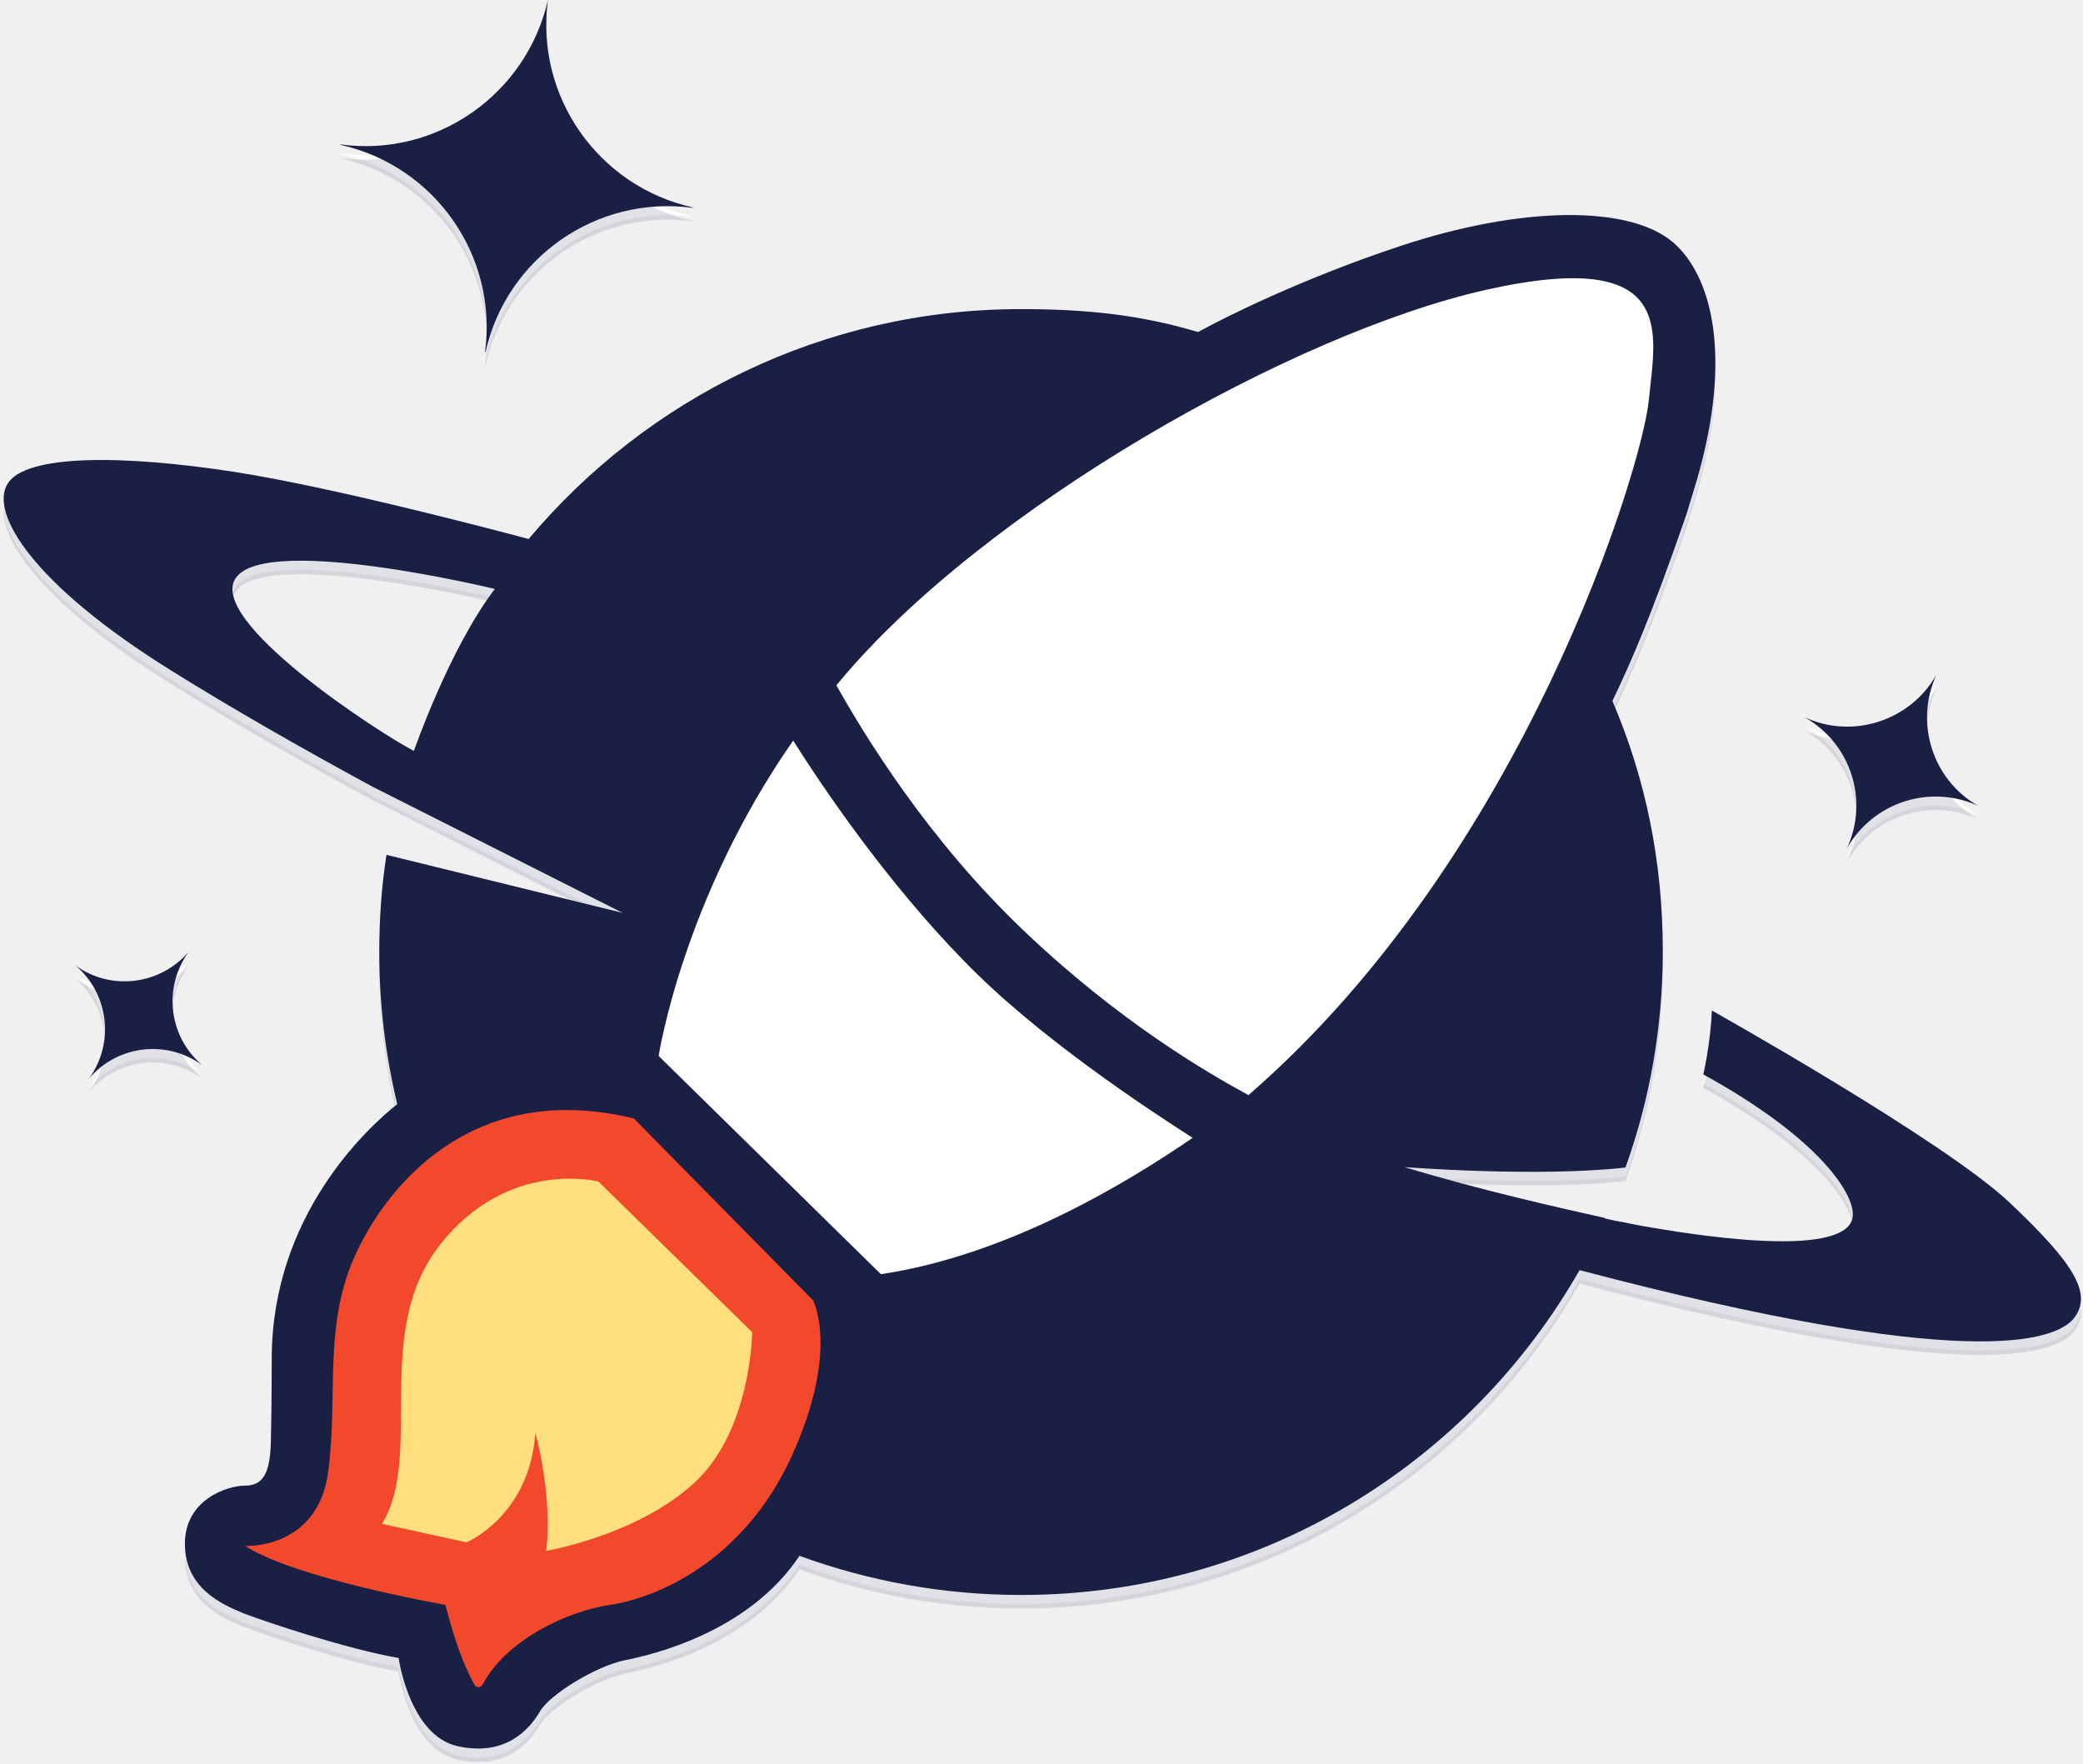
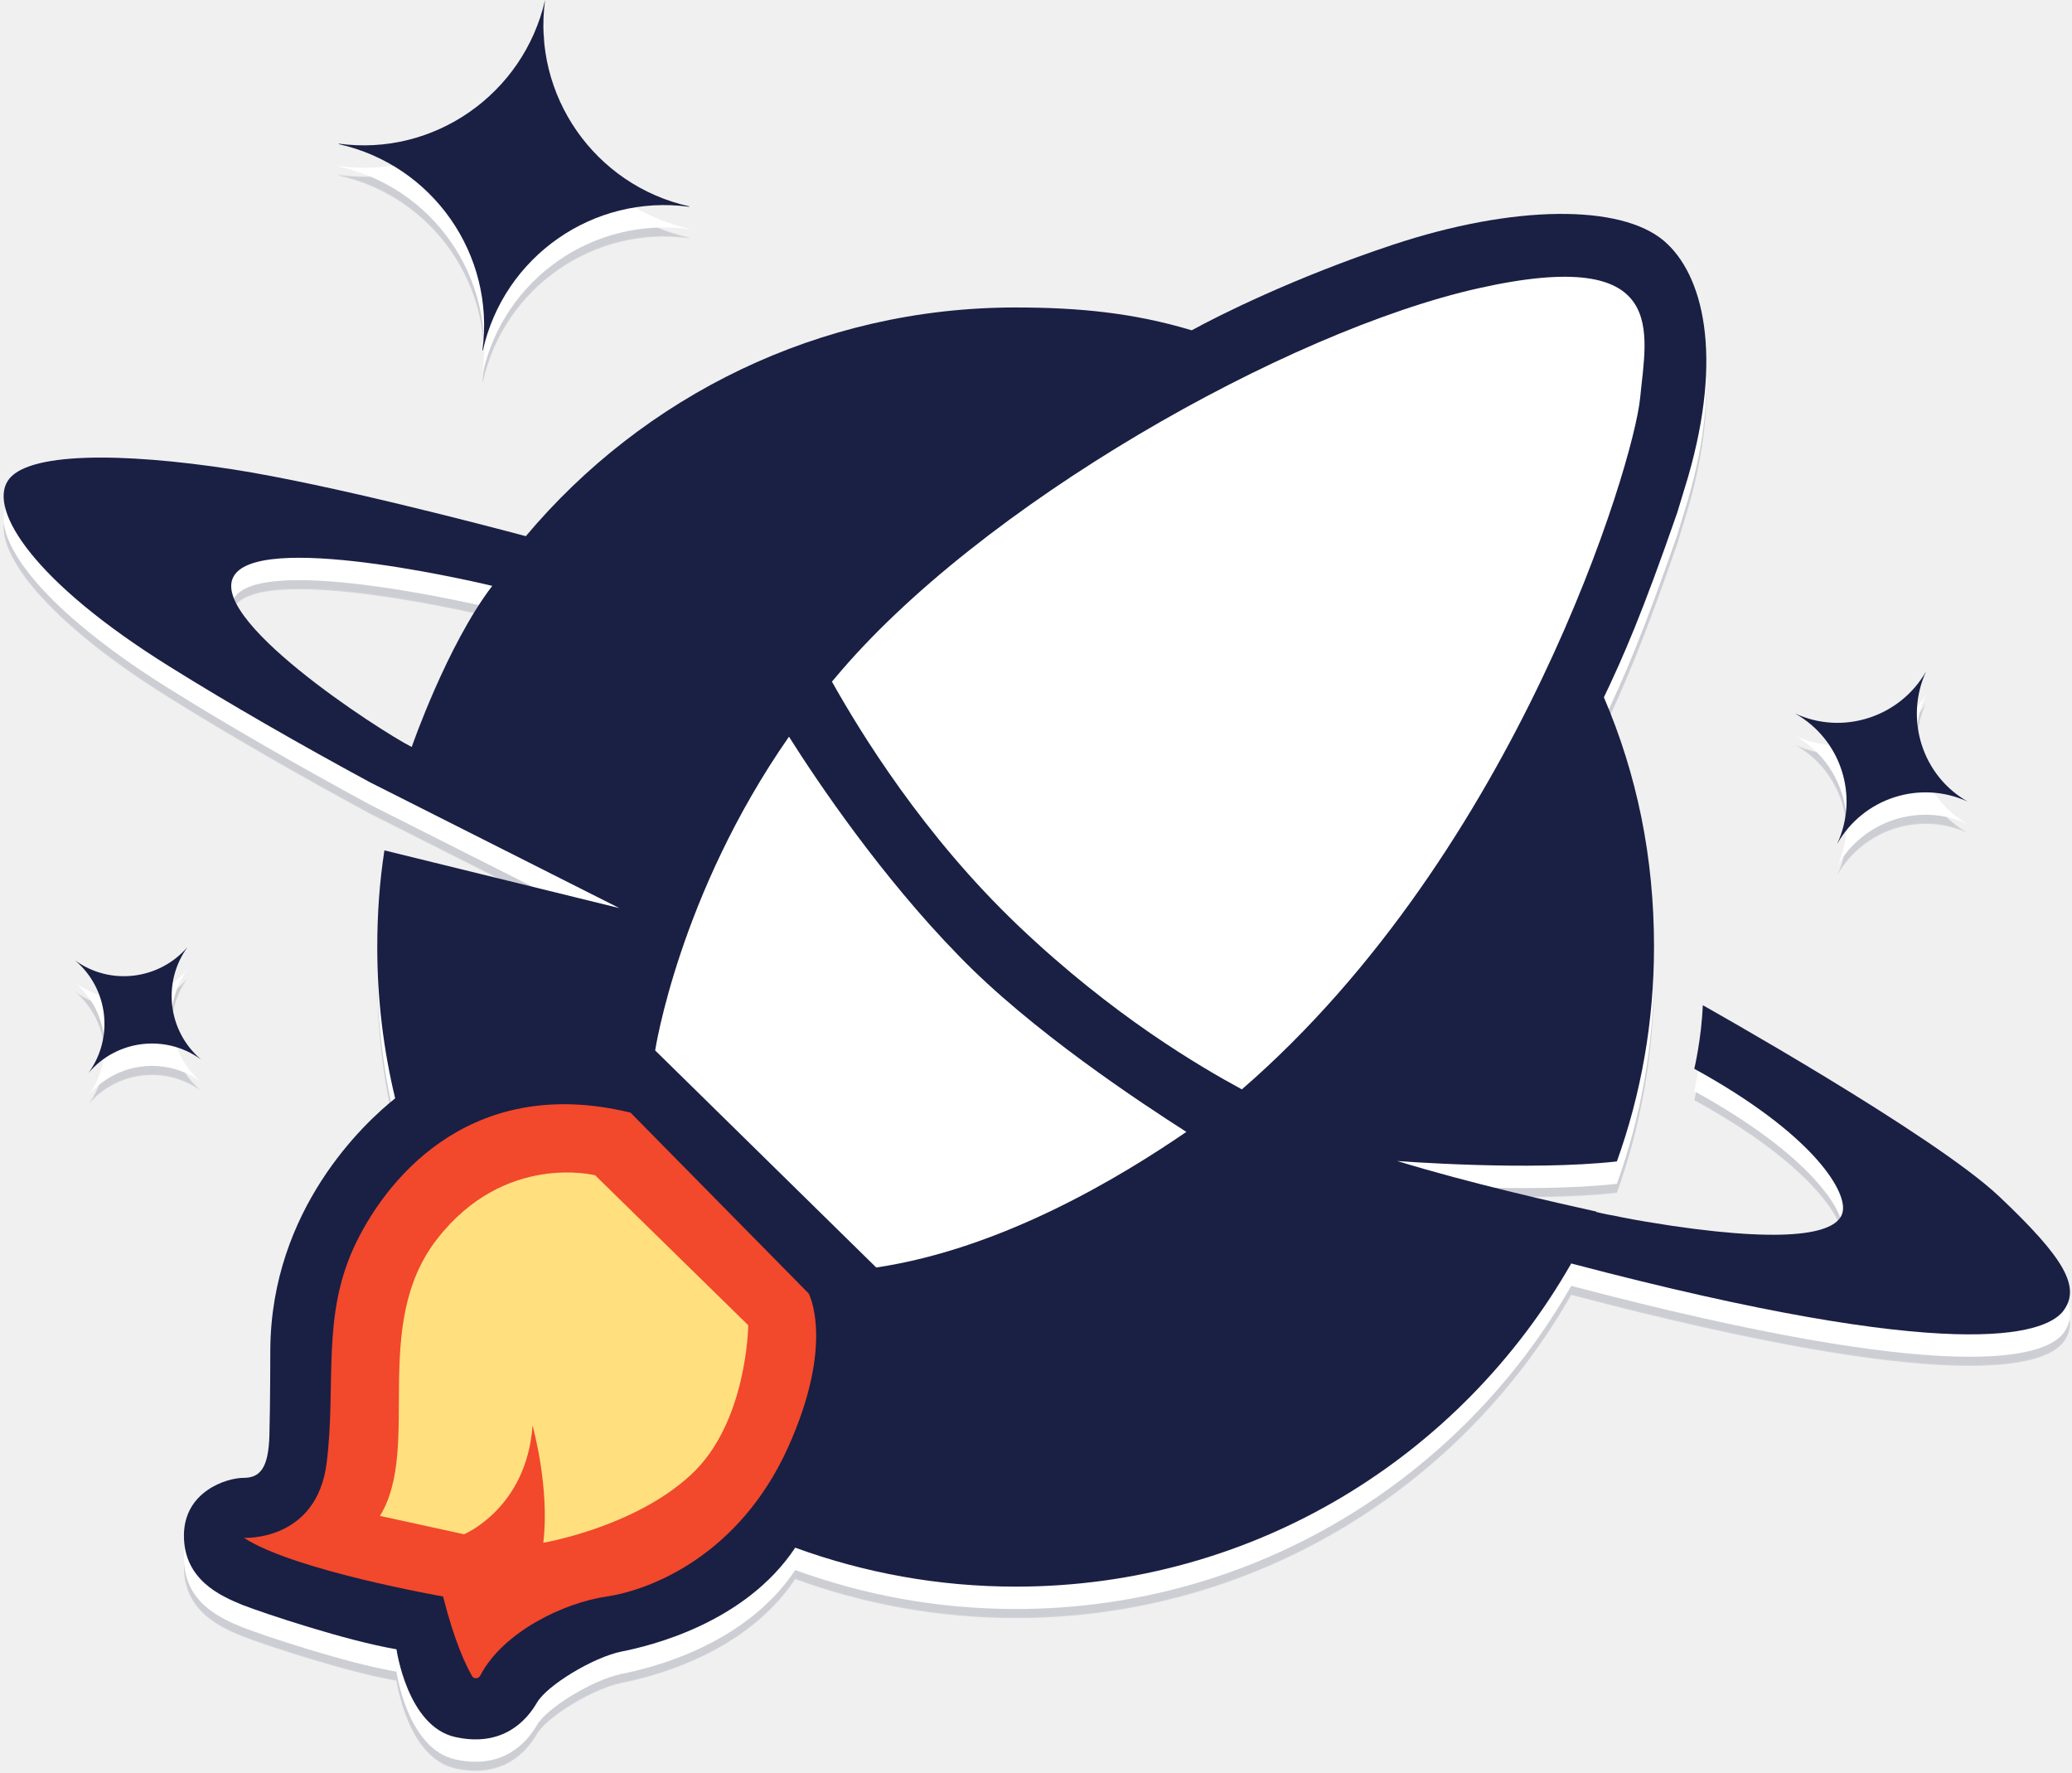
- <svg xmlns="http://www.w3.org/2000/svg" xmlns:xlink="http://www.w3.org/1999/xlink" width="463px" height="392px" viewBox="0 0 463 392" version="1.1">
+ <svg xmlns="http://www.w3.org/2000/svg" xmlns:xlink="http://www.w3.org/1999/xlink" width="463px" height="396px" viewBox="0 0 463 396" version="1.1">
  <defs>
    <path d="M121.8,0 L121.8,0 C117,21 97,35 75.7,32.1 L75.7,32.2 C96.7,36.9 110.7,56.9 107.8,78.3 L107.9,78.3 C112.6,57.3 132.6,43.3 154,46.2 L154,46.1 C132.9,41.4 118.9,21.3 121.8,0 Z" id="path-1" />
-     <filter x="-1.9%" y="-1.9%" width="103.8%" height="110.2%" filterUnits="objectBoundingBox" id="filter-2">
-       <feOffset dx="0" dy="2" in="SourceAlpha" result="shadowOffsetOuter1" />
-       <feColorMatrix values="0 0 0 0 1   0 0 0 0 1   0 0 0 0 1  0 0 0 1 0" type="matrix" in="shadowOffsetOuter1" result="shadowMatrixOuter1" />
-       <feOffset dx="0" dy="3" in="SourceAlpha" result="shadowOffsetOuter2" />
-       <feColorMatrix values="0 0 0 0 0.102   0 0 0 0 0.122   0 0 0 0 0.267  0 0 0 0.13 0" type="matrix" in="shadowOffsetOuter2" result="shadowMatrixOuter2" />
+     <filter x="-4.5%" y="-4.5%" width="108.9%" height="124.3%" filterUnits="objectBoundingBox" id="filter-2">
+       <feOffset dx="0" dy="7" in="SourceAlpha" result="shadowOffsetOuter1" />
+       <feColorMatrix values="0 0 0 0 0.102   0 0 0 0 0.122   0 0 0 0 0.267  0 0 0 0.16 0" type="matrix" in="shadowOffsetOuter1" result="shadowMatrixOuter1" />
+       <feOffset dx="0" dy="5" in="SourceAlpha" result="shadowOffsetOuter2" />
+       <feColorMatrix values="0 0 0 0 1   0 0 0 0 1   0 0 0 0 1  0 0 0 1 0" type="matrix" in="shadowOffsetOuter2" result="shadowMatrixOuter2" />
      <feMerge>
        <feMergeNode in="shadowMatrixOuter1" />
        <feMergeNode in="shadowMatrixOuter2" />
      </feMerge>
    </filter>
    <path d="M430.4,150 L430.4,150 C424.6,160.2 411.8,164.4 401.1,159.4 L401.1,159.4 C411.4,165.2 415.5,177.9 410.5,188.6 L410.5,188.6 C416.3,178.3 429,174.2 439.7,179.1 L439.7,179.1 C429.6,173.4 425.5,160.7 430.4,150 Z" id="path-3" />
-     <filter x="-3.9%" y="-3.9%" width="107.8%" height="120.7%" filterUnits="objectBoundingBox" id="filter-4">
-       <feOffset dx="0" dy="2" in="SourceAlpha" result="shadowOffsetOuter1" />
-       <feColorMatrix values="0 0 0 0 1   0 0 0 0 1   0 0 0 0 1  0 0 0 1 0" type="matrix" in="shadowOffsetOuter1" result="shadowMatrixOuter1" />
-       <feOffset dx="0" dy="3" in="SourceAlpha" result="shadowOffsetOuter2" />
-       <feColorMatrix values="0 0 0 0 0.102   0 0 0 0 0.122   0 0 0 0 0.267  0 0 0 0.13 0" type="matrix" in="shadowOffsetOuter2" result="shadowMatrixOuter2" />
+     <filter x="-9.1%" y="-9.1%" width="118.1%" height="149.2%" filterUnits="objectBoundingBox" id="filter-4">
+       <feOffset dx="0" dy="7" in="SourceAlpha" result="shadowOffsetOuter1" />
+       <feColorMatrix values="0 0 0 0 0.102   0 0 0 0 0.122   0 0 0 0 0.267  0 0 0 0.16 0" type="matrix" in="shadowOffsetOuter1" result="shadowMatrixOuter1" />
+       <feOffset dx="0" dy="5" in="SourceAlpha" result="shadowOffsetOuter2" />
+       <feColorMatrix values="0 0 0 0 1   0 0 0 0 1   0 0 0 0 1  0 0 0 1 0" type="matrix" in="shadowOffsetOuter2" result="shadowMatrixOuter2" />
      <feMerge>
        <feMergeNode in="shadowMatrixOuter1" />
        <feMergeNode in="shadowMatrixOuter2" />
      </feMerge>
    </filter>
    <path d="M41.9,211.6 L41.9,211.6 C35.6,218.9 24.7,220.3 16.8,214.6 L16.8,214.6 C24.2,220.9 25.5,231.8 19.8,239.7 L19.8,239.7 C26.1,232.3 37,231 44.9,236.7 L44.9,236.7 C37.5,230.4 36.2,219.5 41.9,211.6 Z" id="path-5" />
-     <filter x="-5.3%" y="-5.3%" width="110.7%" height="128.5%" filterUnits="objectBoundingBox" id="filter-6">
-       <feOffset dx="0" dy="2" in="SourceAlpha" result="shadowOffsetOuter1" />
-       <feColorMatrix values="0 0 0 0 1   0 0 0 0 1   0 0 0 0 1  0 0 0 1 0" type="matrix" in="shadowOffsetOuter1" result="shadowMatrixOuter1" />
-       <feOffset dx="0" dy="3" in="SourceAlpha" result="shadowOffsetOuter2" />
-       <feColorMatrix values="0 0 0 0 0.102   0 0 0 0 0.122   0 0 0 0 0.267  0 0 0 0.13 0" type="matrix" in="shadowOffsetOuter2" result="shadowMatrixOuter2" />
+     <filter x="-12.5%" y="-12.5%" width="124.9%" height="167.6%" filterUnits="objectBoundingBox" id="filter-6">
+       <feOffset dx="0" dy="7" in="SourceAlpha" result="shadowOffsetOuter1" />
+       <feColorMatrix values="0 0 0 0 0.102   0 0 0 0 0.122   0 0 0 0 0.267  0 0 0 0.16 0" type="matrix" in="shadowOffsetOuter1" result="shadowMatrixOuter1" />
+       <feOffset dx="0" dy="5" in="SourceAlpha" result="shadowOffsetOuter2" />
+       <feColorMatrix values="0 0 0 0 1   0 0 0 0 1   0 0 0 0 1  0 0 0 1 0" type="matrix" in="shadowOffsetOuter2" result="shadowMatrixOuter2" />
      <feMerge>
        <feMergeNode in="shadowMatrixOuter1" />
        <feMergeNode in="shadowMatrixOuter2" />
      </feMerge>
    </filter>
    <path d="M446.7,267.3 C432.1,253.5 380.5,224.6 380.5,224.6 C380.2,232.1 378.6,238.8 378.6,238.8 C404.8,253.2 412.5,265.8 411.8,270.5 C411.2,275.2 401.7,278 373.7,273.9 C369.9,273.3 365.9,272.7 362,271.9 L362,271.9 C362,271.9 361.9,271.9 361.6,271.8 C359.9,271.5 358.3,271.2 356.7,270.8 C356.7,270.8 356.7,270.8 356.7,270.7 C347.7,268.7 328.5,264.4 312.2,259.4 C312.2,259.4 341.6,261.7 361.3,259.5 C366.7,244.5 369.6,228.3 369.6,211.5 C369.6,191.5 365.8,173.1 358.4,155.8 C362.7,146.8 367,137 374.8,114.5 C375.3,112.9 376.7,108.2 377.2,106.6 C385.1,79.3 380.6,61.3 371.8,53.8 C362.1,45.6 338.3,45.7 311.2,54.7 C289.2,62 272.1,70.6 266.3,73.8 C253.3,69.9 241.1,68.7 226.9,68.7 C183,68.7 143.7,88.6 117.5,119.8 C108.5,117.4 73.9,108.3 52.2,104.9 C27,101 5.7,101 1.7,107.5 C-2.4,114 7.3,129.9 38,149 C51.3,157.3 67,166.3 82.7,174.8 L138.4,202.9 L85.9,190 C84.8,197.1 84.3,204.3 84.3,211.7 C84.3,223.3 85.7,234.6 88.3,245.4 C81.4,250.9 60.6,270.2 60.4,301.6 C60.4,301.6 60.4,313.2 60.2,320.7 C60,328.2 58,330.2 54.4,330.2 C50.7,330.2 41.1,333.2 41.1,343.1 C41.1,353 49.3,356.6 54.2,358.6 C59.1,360.5 77.4,366.6 88.6,368.5 C88.6,368.5 91,385.7 101.7,388.1 C112.5,390.5 117.8,384.2 120,380.4 C122.2,376.6 132.5,370.3 138.9,369 C145,367.8 166.4,362.8 177.7,345.8 C193.1,351.4 209.6,354.5 227,354.5 C280.2,354.5 326.5,325.4 351.1,282.3 C437.3,305 456.7,298.1 460.9,293.1 C465.2,287.7 461.3,281.1 446.7,267.3 Z M92,166.9 C84.9,163.3 45.1,137.6 52.6,128.2 C60.1,118.8 110,130.9 110,130.9 C99.9,144.1 92,166.9 92,166.9 Z" id="path-7" />
-     <filter x="-0.3%" y="-0.4%" width="100.6%" height="102.3%" filterUnits="objectBoundingBox" id="filter-8">
-       <feOffset dx="0" dy="2" in="SourceAlpha" result="shadowOffsetOuter1" />
-       <feColorMatrix values="0 0 0 0 1   0 0 0 0 1   0 0 0 0 1  0 0 0 1 0" type="matrix" in="shadowOffsetOuter1" result="shadowMatrixOuter1" />
-       <feOffset dx="0" dy="3" in="SourceAlpha" result="shadowOffsetOuter2" />
-       <feColorMatrix values="0 0 0 0 0.102   0 0 0 0 0.122   0 0 0 0 0.267  0 0 0 0.13 0" type="matrix" in="shadowOffsetOuter2" result="shadowMatrixOuter2" />
+     <filter x="-0.8%" y="-1.0%" width="101.5%" height="105.6%" filterUnits="objectBoundingBox" id="filter-8">
+       <feOffset dx="0" dy="7" in="SourceAlpha" result="shadowOffsetOuter1" />
+       <feColorMatrix values="0 0 0 0 0.102   0 0 0 0 0.122   0 0 0 0 0.267  0 0 0 0.16 0" type="matrix" in="shadowOffsetOuter1" result="shadowMatrixOuter1" />
+       <feOffset dx="0" dy="5" in="SourceAlpha" result="shadowOffsetOuter2" />
+       <feColorMatrix values="0 0 0 0 1   0 0 0 0 1   0 0 0 0 1  0 0 0 1 0" type="matrix" in="shadowOffsetOuter2" result="shadowMatrixOuter2" />
      <feMerge>
        <feMergeNode in="shadowMatrixOuter1" />
        <feMergeNode in="shadowMatrixOuter2" />
      </feMerge>
    </filter>
  </defs>
  <g id="Page-1" stroke="none" stroke-width="1" fill="none" fill-rule="evenodd">
    <g id="logo" fill-rule="nonzero">
      <g id="Shape">
        <use fill="black" fill-opacity="1" filter="url(#filter-2)" xlink:href="#path-1" />
        <use fill="#1A1F44" fill-rule="evenodd" xlink:href="#path-1" />
      </g>
      <g id="Shape">
        <use fill="black" fill-opacity="1" filter="url(#filter-4)" xlink:href="#path-3" />
        <use fill="#1A1F44" fill-rule="evenodd" xlink:href="#path-3" />
      </g>
      <g id="Shape">
        <use fill="black" fill-opacity="1" filter="url(#filter-6)" xlink:href="#path-5" />
        <use fill="#1A1F44" fill-rule="evenodd" xlink:href="#path-5" />
      </g>
      <g id="Shape">
        <use fill="black" fill-opacity="1" filter="url(#filter-8)" xlink:href="#path-7" />
        <use fill="#1A1F44" fill-rule="evenodd" xlink:href="#path-7" />
      </g>
      <path d="M140.9,248.6 L180.7,289 C180.7,289 186.7,300 176,323.6 C165.2,347.3 145.7,355.2 135.6,356.7 C126,358.1 112.4,364.6 107.3,374.4 C106.9,375.1 105.9,375.2 105.5,374.5 C104.1,372.1 101.6,366.9 99,356.7 C99,356.7 65.7,350.9 54.5,343.6 C54.5,343.6 70.8,344.5 73,326.8 C75.2,309.2 71.7,293.9 79.5,277.8 C87.3,261.7 106.5,240.2 140.9,248.6 Z" id="Shape" fill="#F2482C" />
      <path d="M84.9,338.7 L103.7,342.8 C103.7,342.8 117.7,337 119,318.5 C119,318.5 122.9,332.3 121.4,344.7 C121.4,344.7 141.6,341.3 154.3,329.6 C167,318 167.2,296.1 167.2,296.1 L133,262.6 C133,262.6 112.8,257.4 97.7,276.8 C82.6,296.1 94.3,323.4 84.9,338.7 Z" id="Shape" fill="#FFDF7E" />
      <g id="Group" transform="translate(146, 61)" fill="#FFFFFF">
        <path d="M68.2,152.5 C51,134.9 36.8,113.9 30.3,103.6 C5.7,138.9 0.4,173.7 0.4,173.7 L49.8,222.2 C77.9,218 104.2,202.1 119.1,191.9 C109.1,185.5 84.4,169.3 68.2,152.5 Z" id="Shape" />
        <g transform="translate(39, 0)" id="Shape">
          <path d="M145.4,3.4 C102.5,13 33.7,51.9 1.5,90.6 C1.3,90.8 1.1,91.1 0.9,91.3 C7.3,102.7 21.3,125.6 42.5,145.8 C63.8,166.1 83.3,177.4 92.5,182.4 C154,129.1 180.1,42.6 181.5,27.9 C182.9,13.2 188.3,-6.2 145.4,3.4 Z" />
          <path d="M92,182.8 C92.1,182.8 92.1,182.8 92,182.8 L92,182.8 Z" />
        </g>
      </g>
    </g>
  </g>
</svg>
